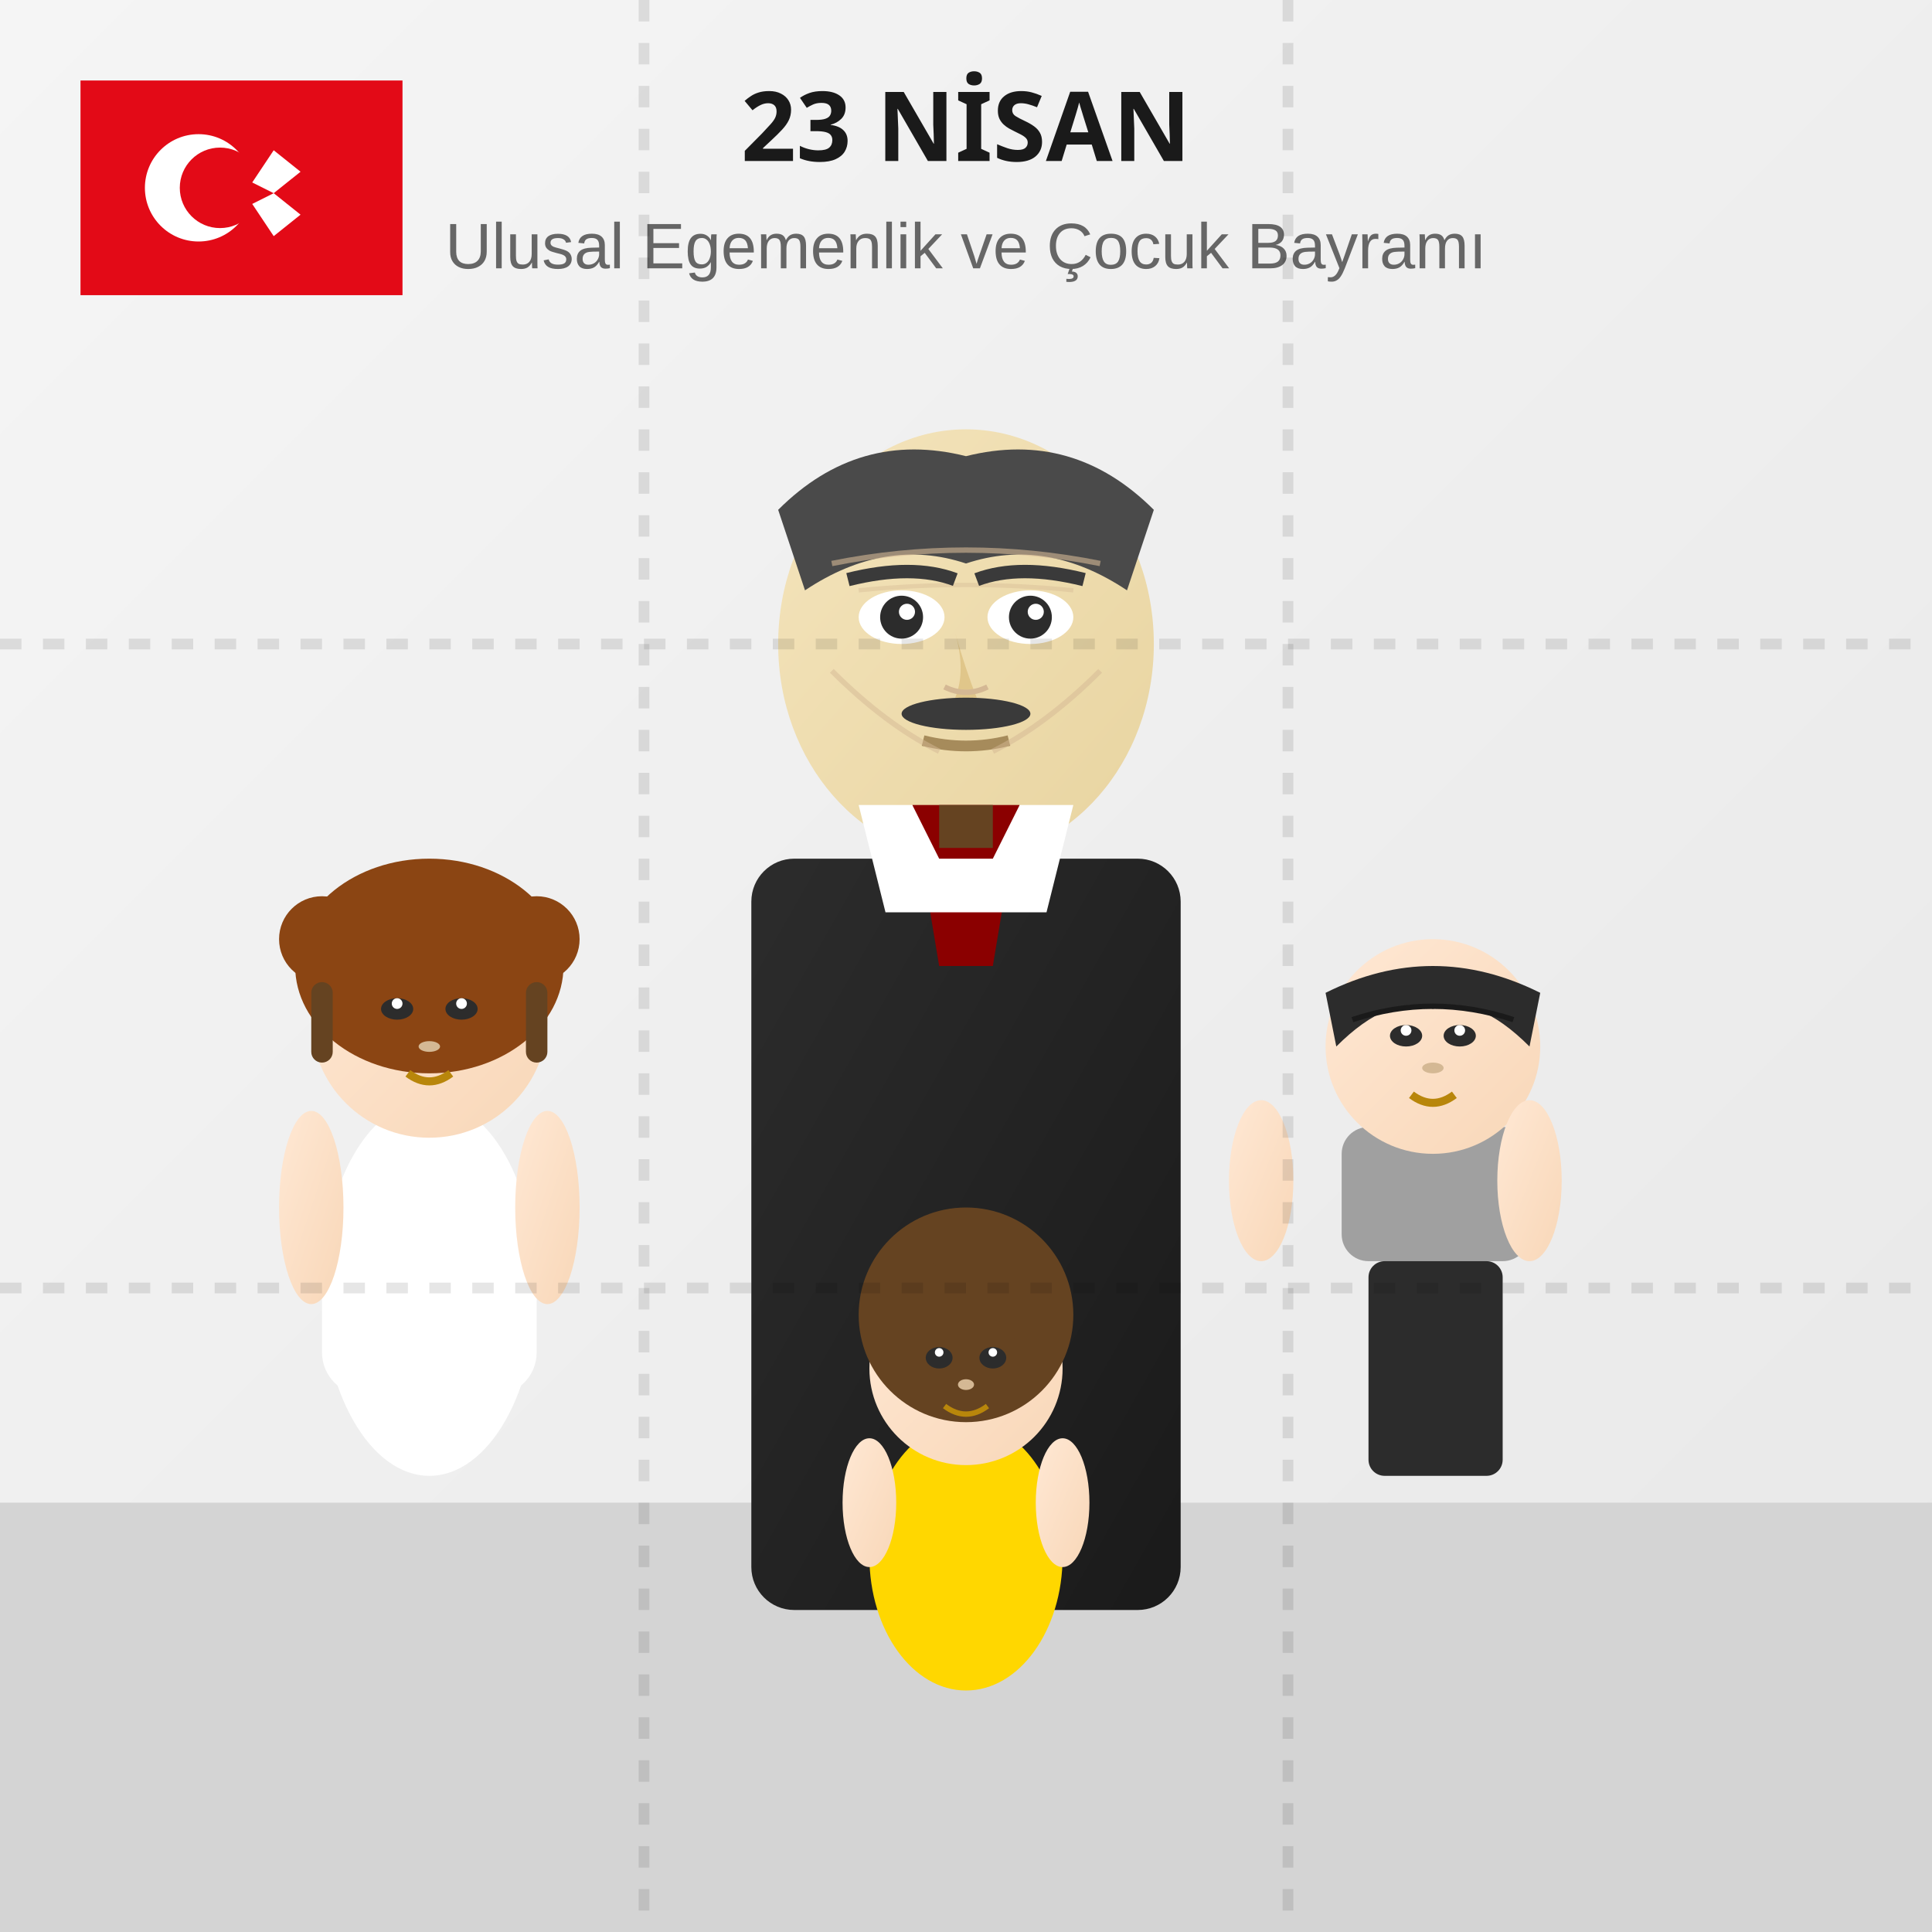
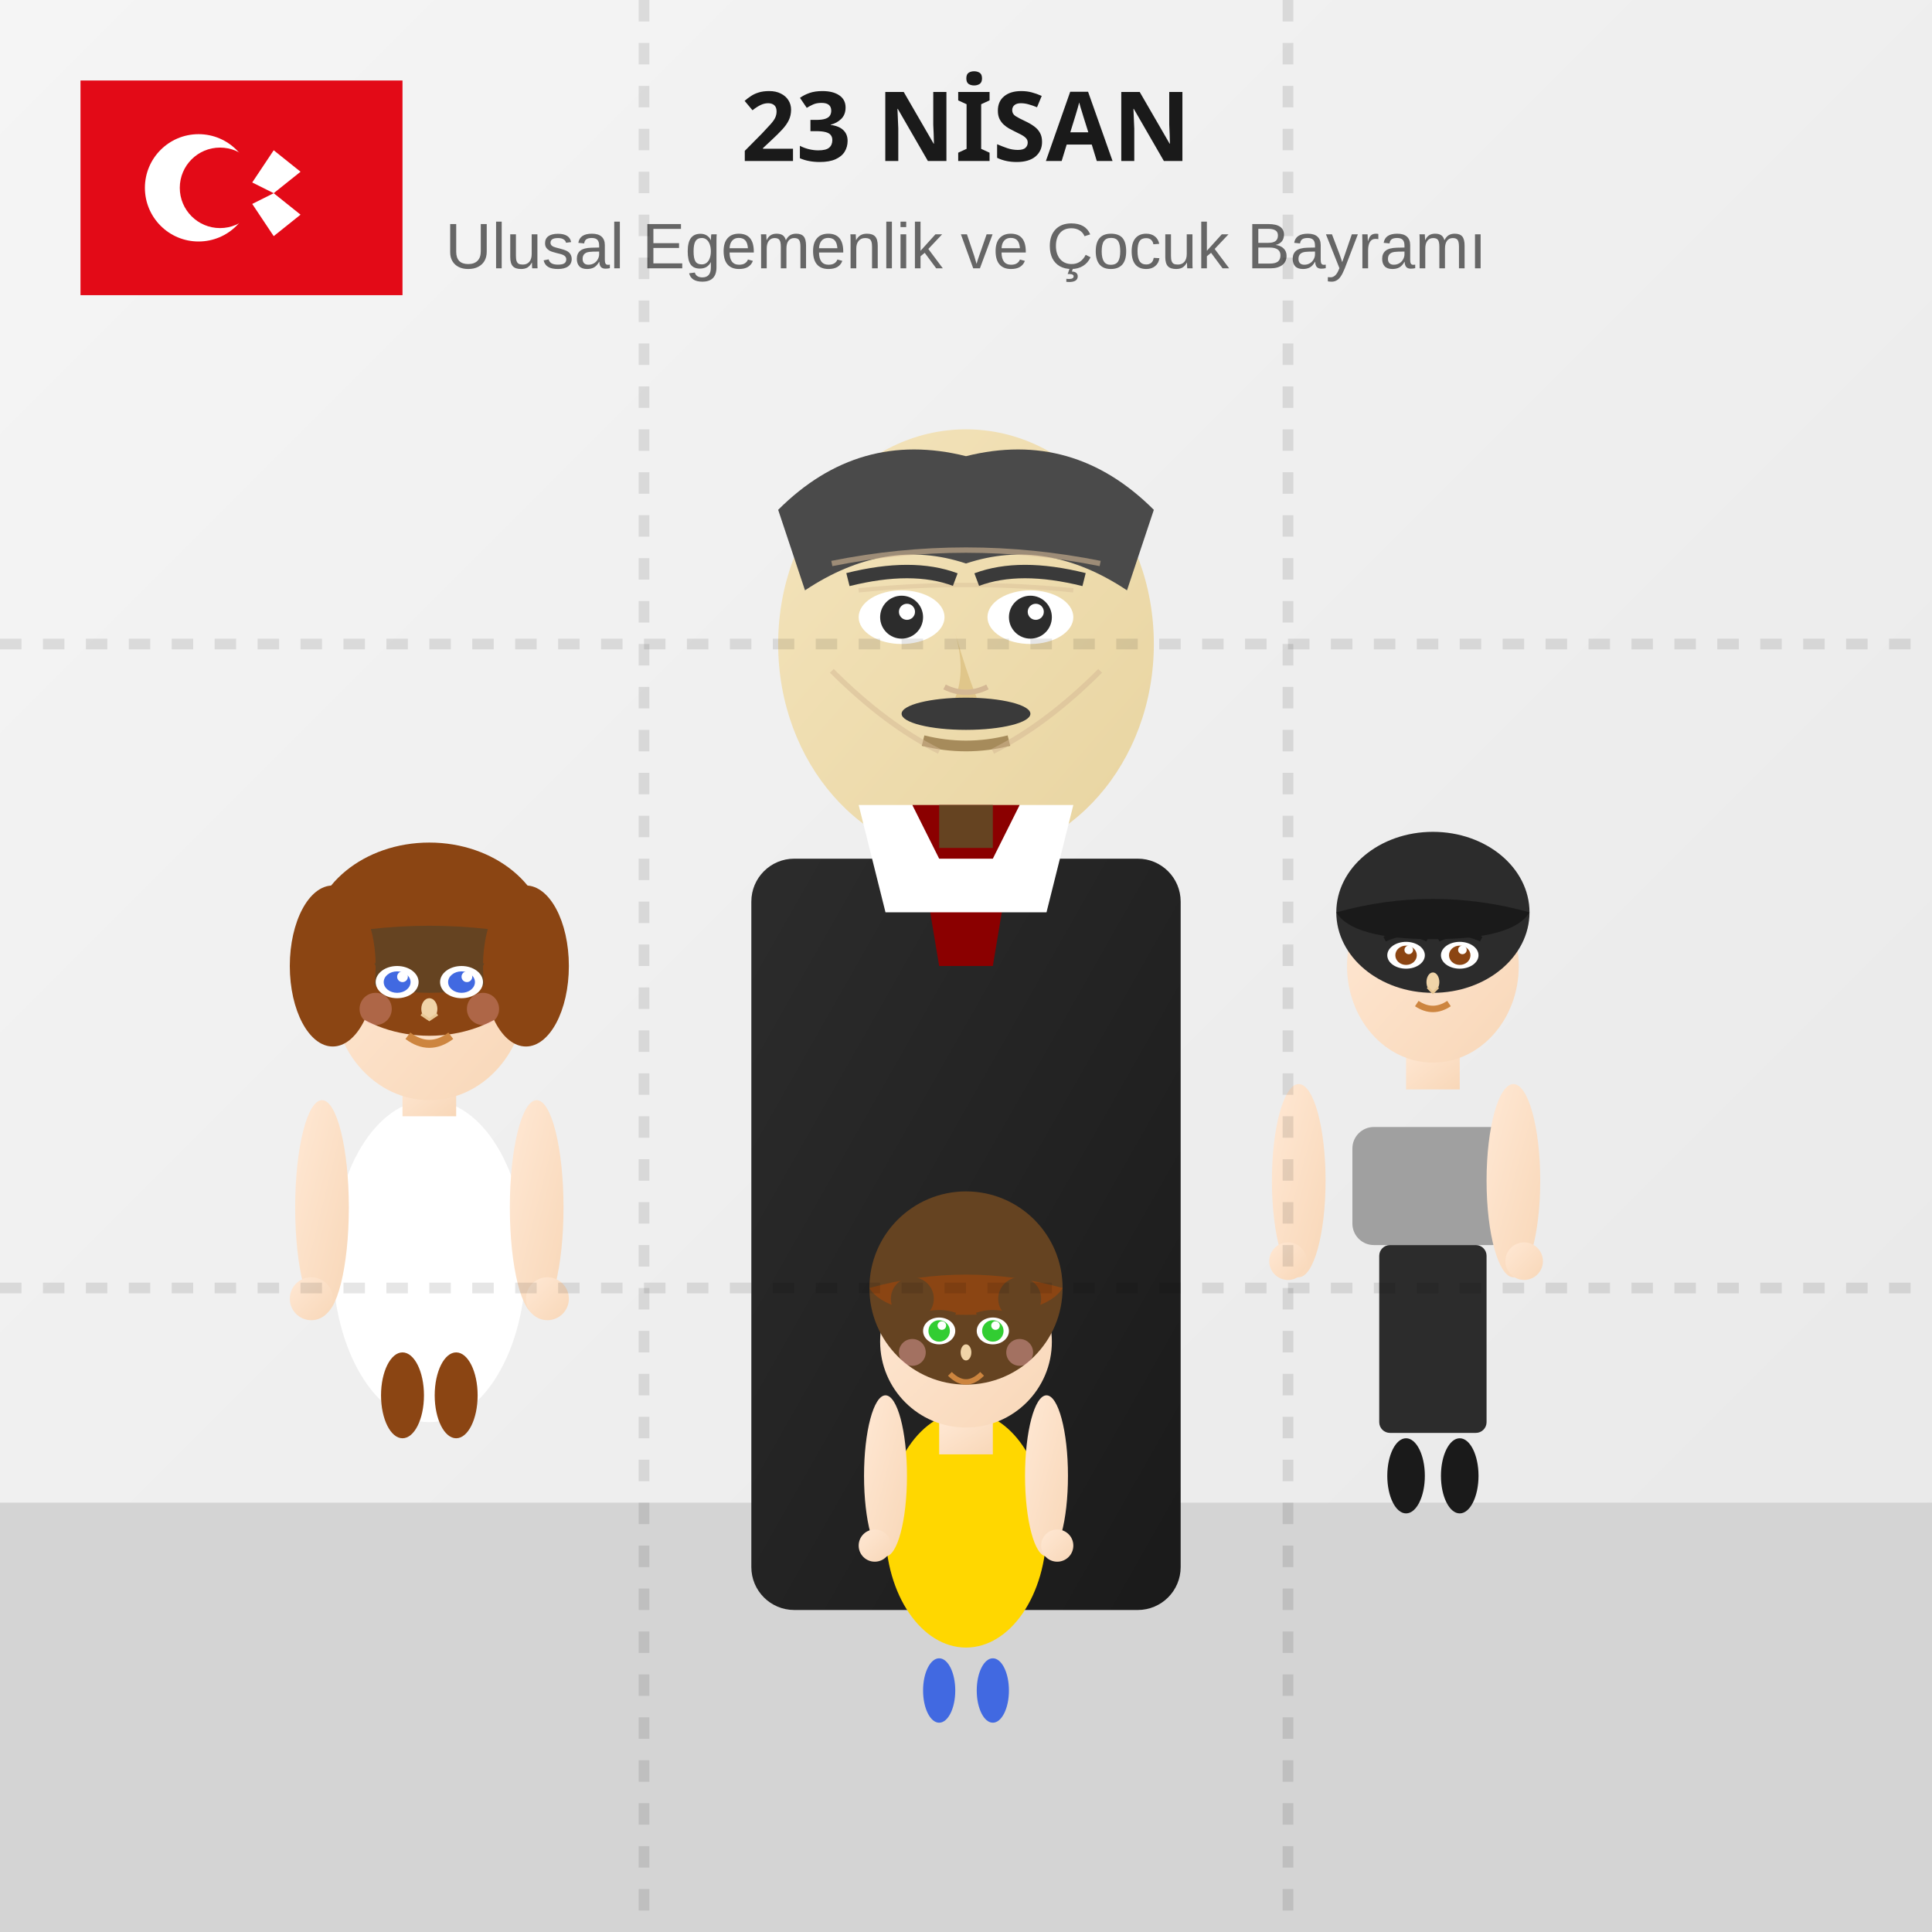
<svg xmlns="http://www.w3.org/2000/svg" width="360" height="360" viewBox="0 0 360 360">
  <defs>
    <linearGradient id="bg" x1="0%" y1="0%" x2="100%" y2="100%">
      <stop offset="0%" style="stop-color:#F5F5F5" />
      <stop offset="100%" style="stop-color:#E8E8E8" />
    </linearGradient>
    <linearGradient id="face" x1="0%" y1="0%" x2="100%" y2="100%">
      <stop offset="0%" style="stop-color:#F4E4BC" />
      <stop offset="100%" style="stop-color:#E8D4A0" />
    </linearGradient>
    <linearGradient id="childFace" x1="0%" y1="0%" x2="100%" y2="100%">
      <stop offset="0%" style="stop-color:#FFE8D4" />
      <stop offset="100%" style="stop-color:#F8D7B8" />
    </linearGradient>
    <linearGradient id="uniform" x1="0%" y1="0%" x2="100%" y2="100%">
      <stop offset="0%" style="stop-color:#2C2C2C" />
      <stop offset="100%" style="stop-color:#1A1A1A" />
    </linearGradient>
  </defs>
  <rect width="360" height="360" fill="url(#bg)" />
  <rect x="0" y="280" width="360" height="80" fill="#D4D4D4" />
  <rect x="140" y="160" width="80" height="140" rx="8" fill="url(#uniform)" />
  <rect x="170" y="140" width="20" height="25" fill="url(#face)" />
  <ellipse cx="180" cy="120" rx="35" ry="40" fill="url(#face)" />
  <path d="M145 95 Q160 80 180 85 Q200 80 215 95 L210 110 Q195 100 180 105 Q165 100 150 110 Z" fill="#4A4A4A" />
  <path d="M155 105 Q180 100 205 105" stroke="#D4B894" stroke-width="1" fill="none" opacity="0.6" />
  <path d="M160 110 Q180 108 200 110" stroke="#D4B894" stroke-width="0.8" fill="none" opacity="0.4" />
  <ellipse cx="168" cy="115" rx="8" ry="5" fill="#FFFFFF" />
  <ellipse cx="192" cy="115" rx="8" ry="5" fill="#FFFFFF" />
  <circle cx="168" cy="115" r="4" fill="#2C2C2C" />
  <circle cx="192" cy="115" r="4" fill="#2C2C2C" />
  <circle cx="169" cy="114" r="1.5" fill="#FFFFFF" />
  <circle cx="193" cy="114" r="1.5" fill="#FFFFFF" />
  <path d="M158 108 Q170 105 178 108" stroke="#3A3A3A" stroke-width="2.5" fill="none" />
  <path d="M182 108 Q190 105 202 108" stroke="#3A3A3A" stroke-width="2.5" fill="none" />
  <path d="M178 118 Q180 125 182 130 Q180 132 178 130 Q180 125 178 118 Z" fill="#E0C68A" />
  <path d="M176 128 Q180 130 184 128" stroke="#D4B894" stroke-width="1" fill="none" />
  <path d="M172 138 Q180 140 188 138" stroke="#A68B5B" stroke-width="2" fill="none" />
  <ellipse cx="180" cy="133" rx="12" ry="3" fill="#3A3A3A" />
  <path d="M155 125 Q165 135 175 140" stroke="#D4B894" stroke-width="1" fill="none" opacity="0.5" />
  <path d="M185 140 Q195 135 205 125" stroke="#D4B894" stroke-width="1" fill="none" opacity="0.5" />
  <polygon points="170,150 190,150 185,180 175,180" fill="#8B0000" />
  <rect x="175" y="150" width="10" height="8" fill="#654321" />
  <path d="M160 150 L170 150 L175 160 L185 160 L190 150 L200 150 L195 170 L165 170 Z" fill="#FFFFFF" />
-   <ellipse cx="80" cy="240" rx="20" ry="35" fill="#FFFFFF" />
-   <rect x="60" y="220" width="40" height="40" rx="8" fill="#FFFFFF" />
-   <circle cx="80" cy="190" r="22" fill="url(#childFace)" />
-   <ellipse cx="80" cy="180" rx="25" ry="20" fill="#8B4513" />
-   <circle cx="60" cy="175" r="8" fill="#8B4513" />
-   <circle cx="100" cy="175" r="8" fill="#8B4513" />
-   <rect x="58" y="183" width="4" height="15" rx="2" fill="#654321" />
-   <rect x="98" y="183" width="4" height="15" rx="2" fill="#654321" />
-   <ellipse cx="74" cy="188" rx="3" ry="2" fill="#2C2C2C" />
-   <ellipse cx="86" cy="188" rx="3" ry="2" fill="#2C2C2C" />
-   <circle cx="74" cy="187" r="1" fill="#FFFFFF" />
-   <circle cx="86" cy="187" r="1" fill="#FFFFFF" />
-   <ellipse cx="80" cy="195" rx="2" ry="1" fill="#D4B894" />
-   <path d="M76 200 Q80 203 84 200" stroke="#B8860B" stroke-width="1.5" fill="none" />
-   <ellipse cx="58" cy="225" rx="6" ry="18" fill="url(#childFace)" />
-   <ellipse cx="102" cy="225" rx="6" ry="18" fill="url(#childFace)" />
-   <rect x="250" y="210" width="35" height="25" rx="5" fill="#A0A0A0" />
-   <rect x="255" y="235" width="25" height="40" rx="3" fill="#2C2C2C" />
-   <circle cx="267" cy="195" r="20" fill="url(#childFace)" />
-   <path d="M247 185 Q267 175 287 185 L285 195 Q275 185 267 188 Q259 185 249 195 Z" fill="#2C2C2C" />
-   <path d="M252 190 Q267 185 282 190" stroke="#1A1A1A" stroke-width="1" fill="none" />
-   <ellipse cx="262" cy="193" rx="3" ry="2" fill="#2C2C2C" />
-   <ellipse cx="272" cy="193" rx="3" ry="2" fill="#2C2C2C" />
-   <circle cx="262" cy="192" r="1" fill="#FFFFFF" />
-   <circle cx="272" cy="192" r="1" fill="#FFFFFF" />
-   <ellipse cx="267" cy="199" rx="2" ry="1" fill="#D4B894" />
-   <path d="M263 204 Q267 207 271 204" stroke="#B8860B" stroke-width="1.5" fill="none" />
-   <ellipse cx="235" cy="220" rx="6" ry="15" fill="url(#childFace)" />
-   <ellipse cx="285" cy="220" rx="6" ry="15" fill="url(#childFace)" />
-   <ellipse cx="180" cy="290" rx="18" ry="25" fill="#FFD700" />
-   <circle cx="180" cy="255" r="18" fill="url(#childFace)" />
-   <circle cx="180" cy="245" r="20" fill="#654321" />
-   <circle cx="170" cy="240" r="6" fill="#654321" />
-   <circle cx="190" cy="240" r="6" fill="#654321" />
-   <circle cx="175" cy="250" r="4" fill="#654321" />
-   <circle cx="185" cy="250" r="4" fill="#654321" />
-   <ellipse cx="175" cy="253" rx="2.5" ry="2" fill="#2C2C2C" />
-   <ellipse cx="185" cy="253" rx="2.5" ry="2" fill="#2C2C2C" />
-   <circle cx="175" cy="252" r="0.8" fill="#FFFFFF" />
-   <circle cx="185" cy="252" r="0.8" fill="#FFFFFF" />
-   <ellipse cx="180" cy="258" rx="1.5" ry="1" fill="#D4B894" />
-   <path d="M176 262 Q180 265 184 262" stroke="#B8860B" stroke-width="1" fill="none" />
-   <ellipse cx="162" cy="280" rx="5" ry="12" fill="url(#childFace)" />
-   <ellipse cx="198" cy="280" rx="5" ry="12" fill="url(#childFace)" />
+   <ellipse cx="80" cy="235" rx="18" ry="30" fill="#FFFFFF" />
+   <rect x="65" y="215" width="30" height="35" rx="6" fill="#FFFFFF" />
+   <rect x="75" y="200" width="10" height="8" fill="url(#childFace)" />
+   <ellipse cx="80" cy="185" rx="18" ry="20" fill="url(#childFace)" />
+   <ellipse cx="80" cy="175" rx="22" ry="18" fill="#8B4513" />
+   <path d="M58 175 Q80 170 102 175 Q95 185 80 185 Q65 185 58 175" fill="#654321" />
+   <ellipse cx="62" cy="180" rx="8" ry="15" fill="#8B4513" />
+   <ellipse cx="98" cy="180" rx="8" ry="15" fill="#8B4513" />
+   <ellipse cx="74" cy="183" rx="4" ry="3" fill="#FFFFFF" />
+   <ellipse cx="86" cy="183" rx="4" ry="3" fill="#FFFFFF" />
+   <ellipse cx="74" cy="183" rx="2.5" ry="2" fill="#4169E1" />
+   <ellipse cx="86" cy="183" rx="2.5" ry="2" fill="#4169E1" />
+   <circle cx="75" cy="182" r="1" fill="#FFFFFF" />
+   <circle cx="87" cy="182" r="1" fill="#FFFFFF" />
+   <path d="M70 180 Q74 178 78 180" stroke="#654321" stroke-width="1" fill="none" />
+   <path d="M82 180 Q86 178 90 180" stroke="#654321" stroke-width="1" fill="none" />
+   <ellipse cx="80" cy="188" rx="1.5" ry="2" fill="#F0D4A8" />
+   <path d="M78.5 189 L80 190 L81.5 189" stroke="#E8C794" stroke-width="0.5" fill="none" />
+   <path d="M76 193 Q80 196 84 193" stroke="#CD853F" stroke-width="1.5" fill="none" />
+   <circle cx="70" cy="188" r="3" fill="#FFB6C1" opacity="0.3" />
+   <circle cx="90" cy="188" r="3" fill="#FFB6C1" opacity="0.3" />
+   <ellipse cx="60" cy="225" rx="5" ry="20" fill="url(#childFace)" />
+   <ellipse cx="100" cy="225" rx="5" ry="20" fill="url(#childFace)" />
+   <circle cx="58" cy="242" r="4" fill="url(#childFace)" />
+   <circle cx="102" cy="242" r="4" fill="url(#childFace)" />
+   <ellipse cx="75" cy="260" rx="4" ry="8" fill="#8B4513" />
+   <ellipse cx="85" cy="260" rx="4" ry="8" fill="#8B4513" />
+   <rect x="252" y="210" width="30" height="22" rx="4" fill="#A0A0A0" />
+   <rect x="257" y="232" width="20" height="35" rx="2" fill="#2C2C2C" />
+   <rect x="262" y="195" width="10" height="8" fill="url(#childFace)" />
+   <ellipse cx="267" cy="180" rx="16" ry="18" fill="url(#childFace)" />
+   <ellipse cx="267" cy="170" rx="18" ry="15" fill="#2C2C2C" />
+   <path d="M249 170 Q267 165 285 170 Q282 175 267 175 Q252 175 249 170" fill="#1A1A1A" />
+   <ellipse cx="262" cy="178" rx="3.5" ry="2.5" fill="#FFFFFF" />
+   <ellipse cx="272" cy="178" rx="3.5" ry="2.5" fill="#FFFFFF" />
+   <ellipse cx="262" cy="178" rx="2" ry="1.8" fill="#8B4513" />
+   <ellipse cx="272" cy="178" rx="2" ry="1.8" fill="#8B4513" />
+   <circle cx="262.5" cy="177" r="0.8" fill="#FFFFFF" />
+   <circle cx="272.5" cy="177" r="0.8" fill="#FFFFFF" />
+   <path d="M258 175 Q262 173 266 175" stroke="#1A1A1A" stroke-width="1" fill="none" />
+   <path d="M268 175 Q272 173 276 175" stroke="#1A1A1A" stroke-width="1" fill="none" />
+   <ellipse cx="267" cy="183" rx="1.2" ry="1.8" fill="#F0D4A8" />
+   <path d="M266 184 L267 185 L268 184" stroke="#E8C794" stroke-width="0.4" fill="none" />
+   <path d="M264 187 Q267 189 270 187" stroke="#CD853F" stroke-width="1.2" fill="none" />
+   <ellipse cx="242" cy="220" rx="5" ry="18" fill="url(#childFace)" />
+   <ellipse cx="282" cy="220" rx="5" ry="18" fill="url(#childFace)" />
+   <circle cx="240" cy="235" r="3.5" fill="url(#childFace)" />
+   <circle cx="284" cy="235" r="3.5" fill="url(#childFace)" />
+   <ellipse cx="262" cy="275" rx="3.5" ry="7" fill="#1A1A1A" />
+   <ellipse cx="272" cy="275" rx="3.5" ry="7" fill="#1A1A1A" />
+   <ellipse cx="180" cy="285" rx="15" ry="22" fill="#FFD700" />
+   <rect x="175" y="265" width="10" height="6" fill="url(#childFace)" />
+   <circle cx="180" cy="250" r="16" fill="url(#childFace)" />
+   <circle cx="180" cy="240" r="18" fill="#654321" />
+   <path d="M162 240 Q180 235 198 240 Q195 245 180 245 Q165 245 162 240" fill="#8B4513" />
+   <circle cx="170" cy="242" r="4" fill="#654321" />
+   <circle cx="190" cy="242" r="4" fill="#654321" />
+   <ellipse cx="175" cy="248" rx="3" ry="2.5" fill="#FFFFFF" />
+   <ellipse cx="185" cy="248" rx="3" ry="2.5" fill="#FFFFFF" />
+   <ellipse cx="175" cy="248" rx="2" ry="2" fill="#32CD32" />
+   <ellipse cx="185" cy="248" rx="2" ry="2" fill="#32CD32" />
+   <circle cx="175.5" cy="247" r="0.8" fill="#FFFFFF" />
+   <circle cx="185.5" cy="247" r="0.8" fill="#FFFFFF" />
+   <path d="M172 245 Q175 244 178 245" stroke="#654321" stroke-width="0.8" fill="none" />
+   <path d="M182 245 Q185 244 188 245" stroke="#654321" stroke-width="0.8" fill="none" />
+   <ellipse cx="180" cy="252" rx="1" ry="1.5" fill="#F0D4A8" />
+   <path d="M177 256 Q180 259 183 256" stroke="#CD853F" stroke-width="1" fill="none" />
+   <circle cx="170" cy="252" r="2.5" fill="#FFB6C1" opacity="0.4" />
+   <circle cx="190" cy="252" r="2.5" fill="#FFB6C1" opacity="0.4" />
+   <ellipse cx="165" cy="275" rx="4" ry="15" fill="url(#childFace)" />
+   <ellipse cx="195" cy="275" rx="4" ry="15" fill="url(#childFace)" />
+   <circle cx="163" cy="288" r="3" fill="url(#childFace)" />
+   <circle cx="197" cy="288" r="3" fill="url(#childFace)" />
+   <ellipse cx="175" cy="315" rx="3" ry="6" fill="#4169E1" />
+   <ellipse cx="185" cy="315" rx="3" ry="6" fill="#4169E1" />
  <rect x="15" y="15" width="60" height="40" fill="#E30A17" />
  <circle cx="37" cy="35" r="10" fill="#FFFFFF" />
  <circle cx="41" cy="35" r="7.5" fill="#E30A17" />
  <path d="M51 28 L56 32 L51 36 L56 40 L51 44 L47 38 L51 36 L47 34 Z" fill="#FFFFFF" />
  <text x="180" y="30" text-anchor="middle" fill="#1A1A1A" font-size="18" font-family="Arial Black" font-weight="bold">23 NİSAN</text>
  <text x="180" y="50" text-anchor="middle" fill="#666666" font-size="12" font-family="Arial" font-weight="normal">Ulusal Egemenlik ve Çocuk Bayramı</text>
  <line x1="120" y1="0" x2="120" y2="360" stroke="rgba(0,0,0,0.1)" stroke-width="2" stroke-dasharray="4,4" />
  <line x1="240" y1="0" x2="240" y2="360" stroke="rgba(0,0,0,0.1)" stroke-width="2" stroke-dasharray="4,4" />
  <line x1="0" y1="120" x2="360" y2="120" stroke="rgba(0,0,0,0.1)" stroke-width="2" stroke-dasharray="4,4" />
  <line x1="0" y1="240" x2="360" y2="240" stroke="rgba(0,0,0,0.1)" stroke-width="2" stroke-dasharray="4,4" />
</svg>
